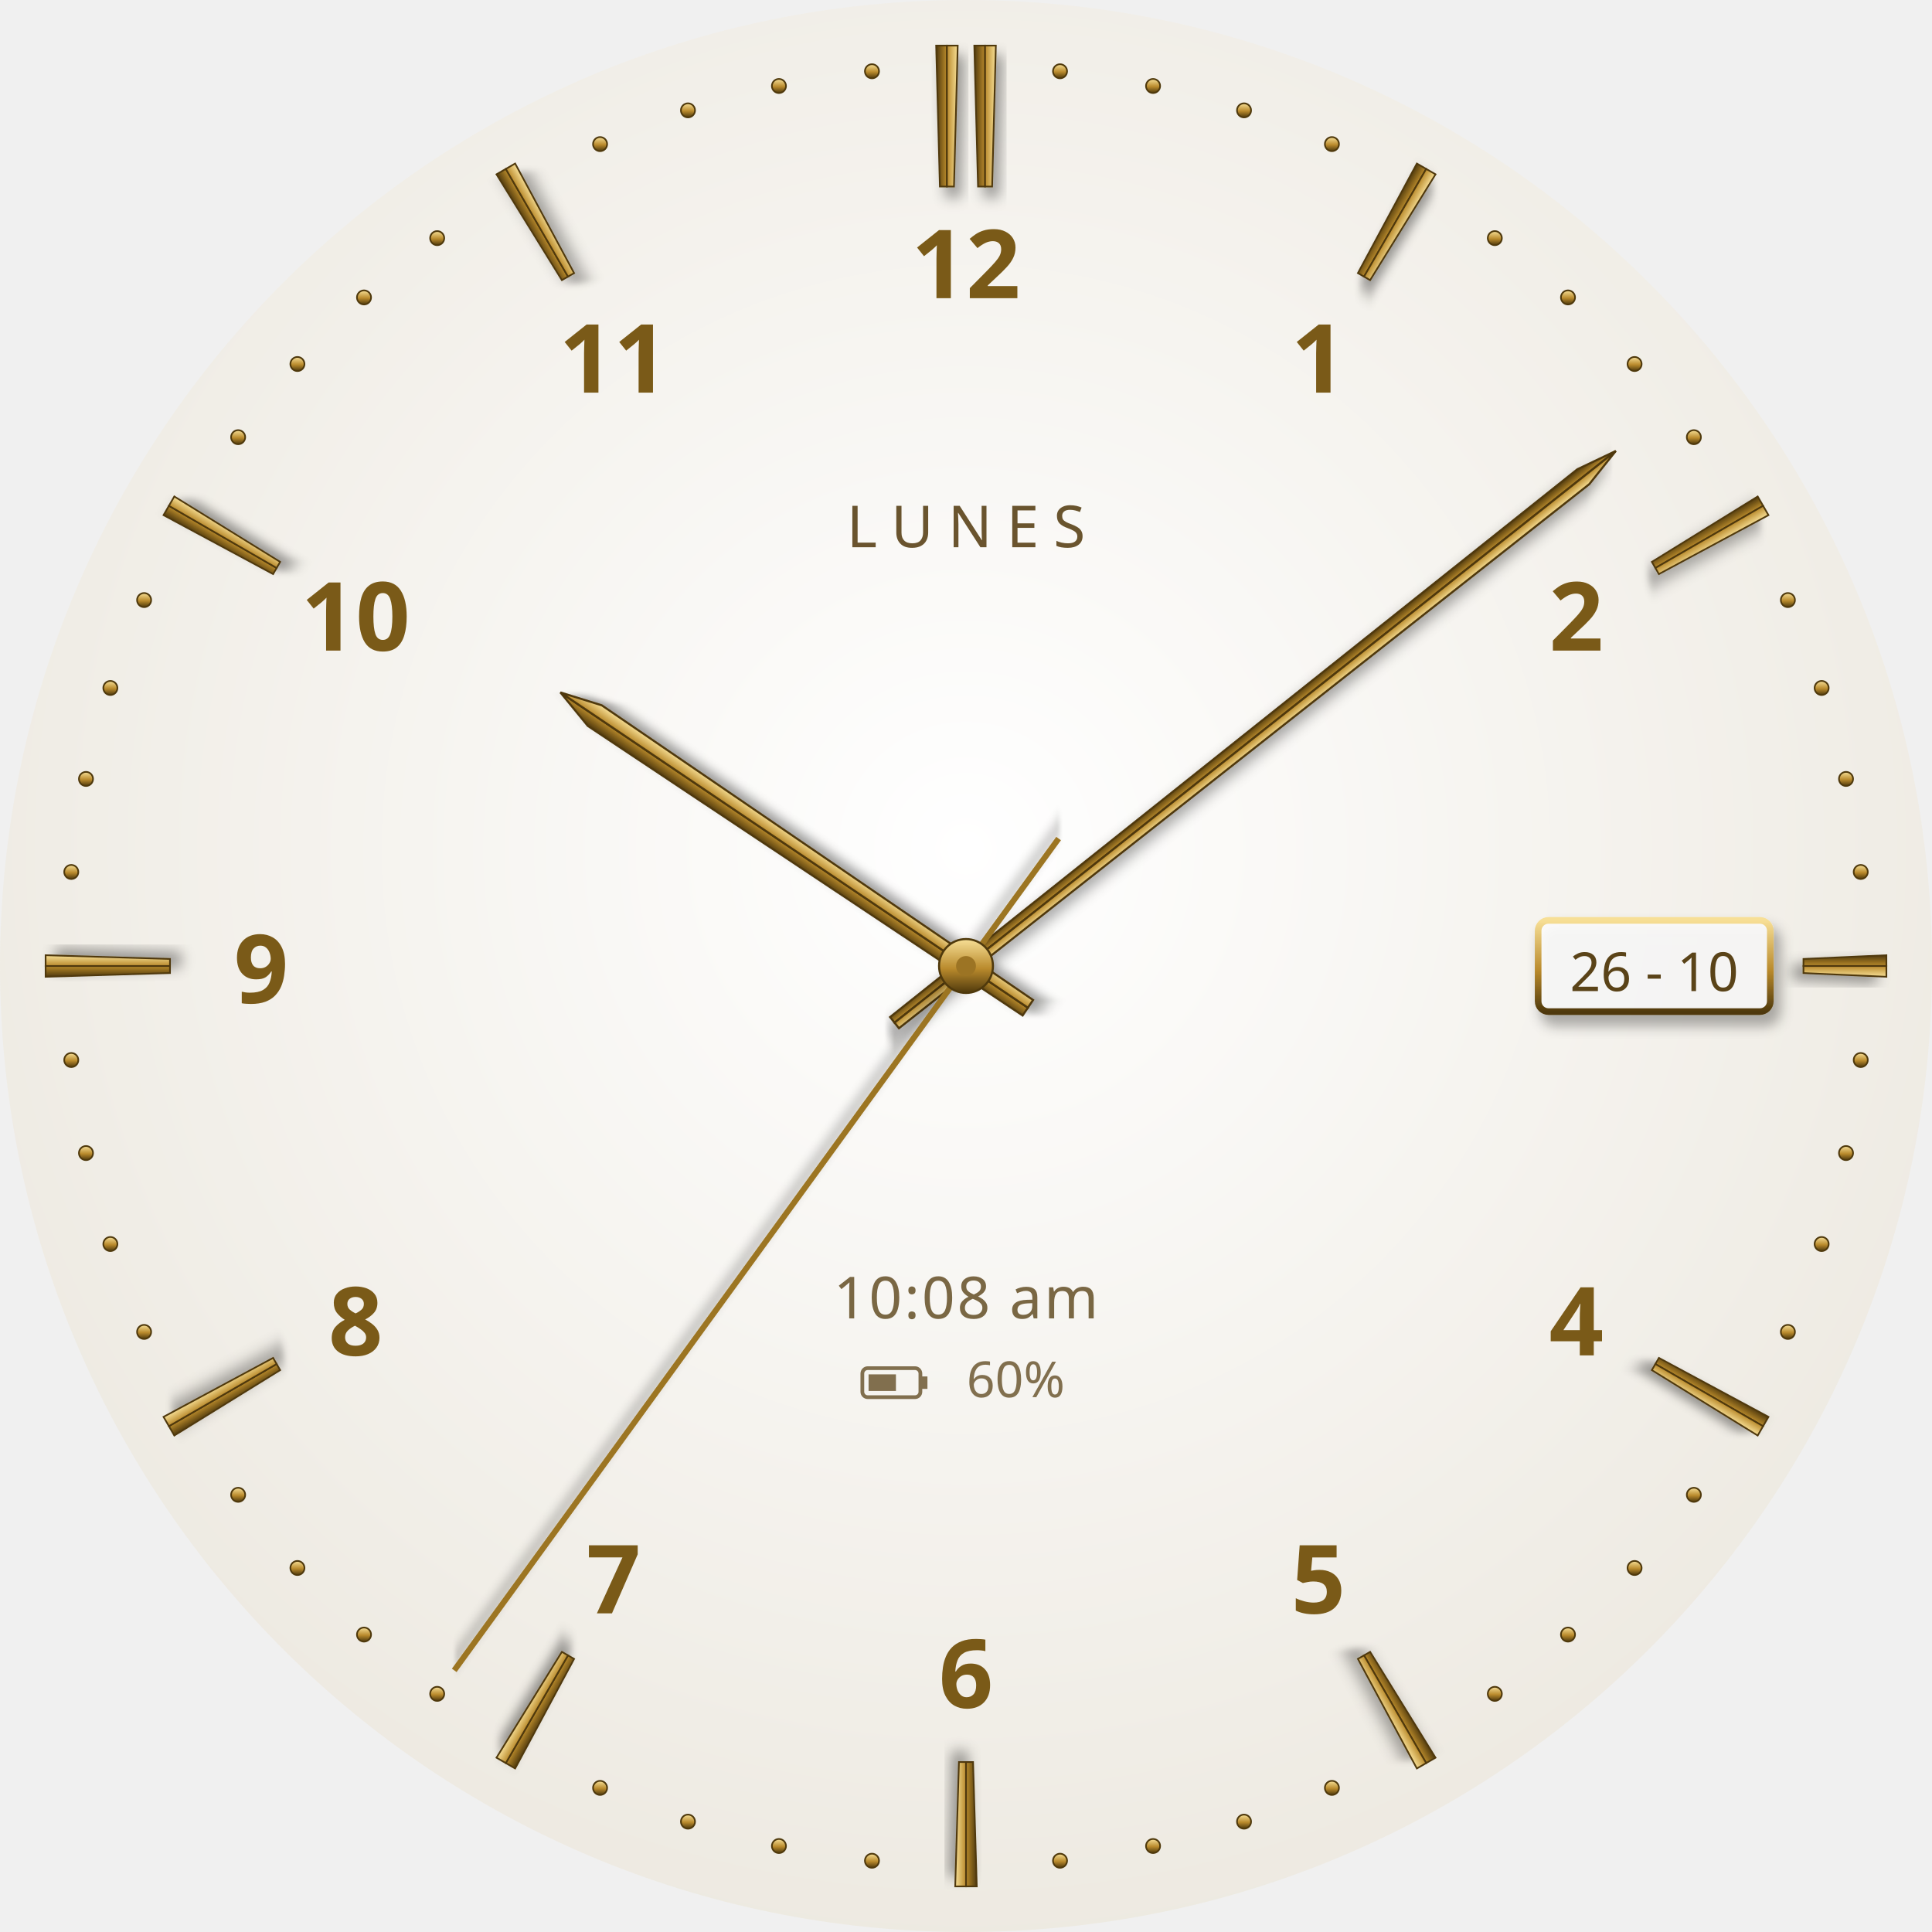
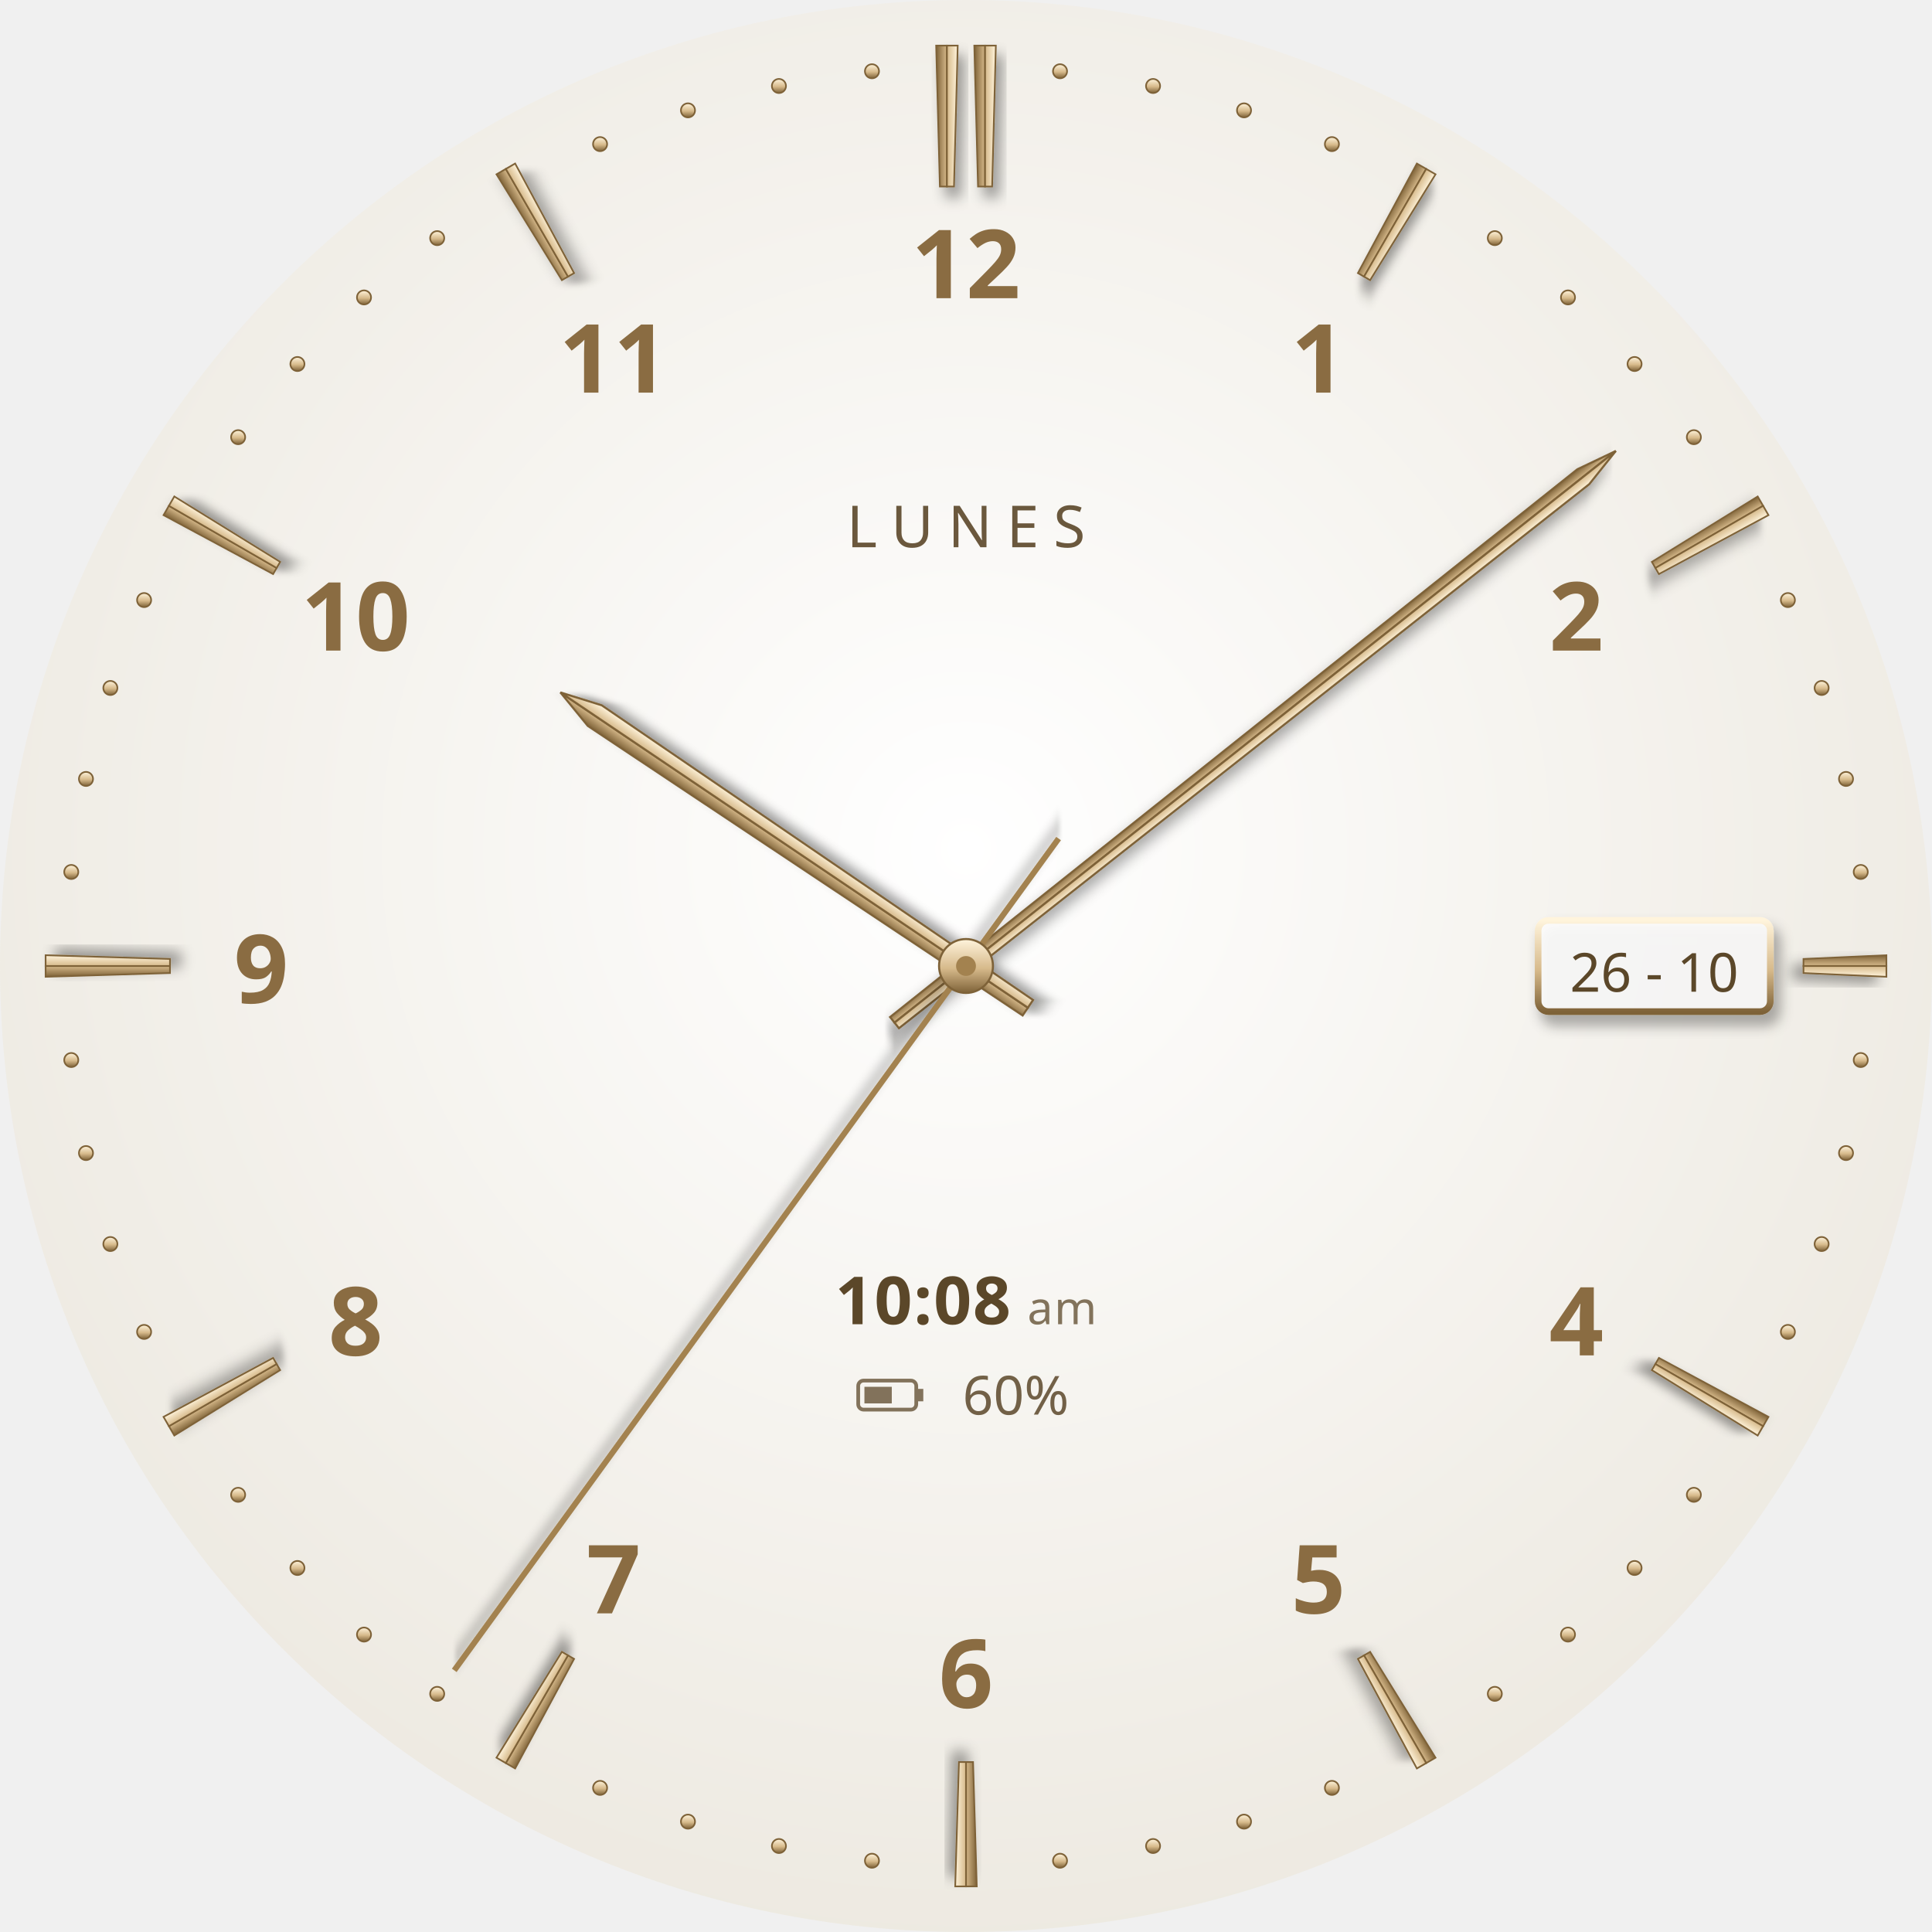
<svg xmlns="http://www.w3.org/2000/svg" width="466" height="466" viewBox="0 0 466 466">
  <defs>
    <clipPath id="esfera">
      <circle cx="233.0" cy="233.0" r="233.0" />
    </clipPath>
    <radialGradient id="fondo" cx="50%" cy="44%" r="60%">
      <stop offset="0" stop-color="#ffffff" />
      <stop offset="1" stop-color="#ece8df" />
    </radialGradient>
    <radialGradient id="fume" cx="50%" cy="48%" r="50%">
      <stop offset=".45" stop-color="#000" stop-opacity="0" />
-       <stop offset="1" stop-color="#000" stop-opacity=".7" />
+       <stop offset="1" stop-color="#000" stop-opacity="0.7" />
    </radialGradient>
+     <filter id="halo" x="-30%" y="-60%" width="160%" height="220%">
+       <feDropShadow dx="0" dy="0" stdDeviation="1.1" flood-color="#000" flood-opacity=".6" />
+     </filter>
    <linearGradient id="metalV" x1="0" y1="0" x2="0" y2="1">
-       <stop offset="0" stop-color="#f7df96" />
-       <stop offset=".55" stop-color="#b98a2c" />
-       <stop offset="1" stop-color="#4f390c" />
+       <stop offset="0" stop-color="#fff4dc" />
+       <stop offset=".55" stop-color="#d6b98a" />
+       <stop offset="1" stop-color="#7e6238" />
    </linearGradient>
    <linearGradient id="metalClaro" x1="0" y1="0" x2="1" y2="0">
-       <stop offset="0" stop-color="#b98a2c" />
-       <stop offset="1" stop-color="#f7df96" />
+       <stop offset="0" stop-color="#d6b98a" />
+       <stop offset="1" stop-color="#fff4dc" />
    </linearGradient>
    <linearGradient id="metalOscuro" x1="0" y1="0" x2="1" y2="0">
-       <stop offset="0" stop-color="#4f390c" />
-       <stop offset="1" stop-color="#b98a2c" />
+       <stop offset="0" stop-color="#7e6238" />
+       <stop offset="1" stop-color="#d6b98a" />
    </linearGradient>
    <linearGradient id="franja" x1="0" y1="0" x2="1" y2="0">
      <stop offset="0" stop-color="#fff" stop-opacity="0" />
      <stop offset=".5" stop-color="#fff" stop-opacity=".07" />
      <stop offset="1" stop-color="#000" stop-opacity=".08" />
    </linearGradient>
    <filter id="grano" x="0" y="0" width="100%" height="100%">
      <feTurbulence type="fractalNoise" baseFrequency=".85" numOctaves="2" seed="7" />
      <feColorMatrix values="0 0 0 0 0  0 0 0 0 0  0 0 0 0 0  0 0 0 .22 0" />
    </filter>
    <filter id="sombra" x="-50%" y="-50%" width="200%" height="200%">
      <feDropShadow dx="1.5" dy="2.5" stdDeviation="1.6" flood-color="#000" flood-opacity=".38" />
    </filter>
  </defs>
  <circle cx="233.0" cy="233.0" r="233.0" fill="url(#fondo)" />
  <g clip-path="url(#esfera)" />
-   <circle cx="255.68" cy="17.19" r="1.7" fill="url(#metalV)" stroke="#4f390c" stroke-width=".4" />
-   <circle cx="278.12" cy="20.74" r="1.7" fill="url(#metalV)" stroke="#4f390c" stroke-width=".4" />
-   <circle cx="300.06" cy="26.62" r="1.7" fill="url(#metalV)" stroke="#4f390c" stroke-width=".4" />
-   <circle cx="321.26" cy="34.76" r="1.7" fill="url(#metalV)" stroke="#4f390c" stroke-width=".4" />
-   <circle cx="360.55" cy="57.44" r="1.7" fill="url(#metalV)" stroke="#4f390c" stroke-width=".4" />
-   <circle cx="378.20" cy="71.74" r="1.7" fill="url(#metalV)" stroke="#4f390c" stroke-width=".4" />
-   <circle cx="394.26" cy="87.80" r="1.7" fill="url(#metalV)" stroke="#4f390c" stroke-width=".4" />
-   <circle cx="408.56" cy="105.45" r="1.7" fill="url(#metalV)" stroke="#4f390c" stroke-width=".4" />
-   <circle cx="431.24" cy="144.74" r="1.7" fill="url(#metalV)" stroke="#4f390c" stroke-width=".4" />
-   <circle cx="439.38" cy="165.94" r="1.7" fill="url(#metalV)" stroke="#4f390c" stroke-width=".4" />
-   <circle cx="445.26" cy="187.88" r="1.7" fill="url(#metalV)" stroke="#4f390c" stroke-width=".4" />
-   <circle cx="448.81" cy="210.32" r="1.7" fill="url(#metalV)" stroke="#4f390c" stroke-width=".4" />
-   <circle cx="448.81" cy="255.68" r="1.7" fill="url(#metalV)" stroke="#4f390c" stroke-width=".4" />
-   <circle cx="445.26" cy="278.12" r="1.7" fill="url(#metalV)" stroke="#4f390c" stroke-width=".4" />
-   <circle cx="439.38" cy="300.06" r="1.7" fill="url(#metalV)" stroke="#4f390c" stroke-width=".4" />
-   <circle cx="431.24" cy="321.26" r="1.7" fill="url(#metalV)" stroke="#4f390c" stroke-width=".4" />
-   <circle cx="408.56" cy="360.55" r="1.7" fill="url(#metalV)" stroke="#4f390c" stroke-width=".4" />
-   <circle cx="394.26" cy="378.20" r="1.7" fill="url(#metalV)" stroke="#4f390c" stroke-width=".4" />
-   <circle cx="378.20" cy="394.26" r="1.7" fill="url(#metalV)" stroke="#4f390c" stroke-width=".4" />
-   <circle cx="360.55" cy="408.56" r="1.7" fill="url(#metalV)" stroke="#4f390c" stroke-width=".4" />
-   <circle cx="321.26" cy="431.24" r="1.7" fill="url(#metalV)" stroke="#4f390c" stroke-width=".4" />
-   <circle cx="300.06" cy="439.38" r="1.7" fill="url(#metalV)" stroke="#4f390c" stroke-width=".4" />
-   <circle cx="278.12" cy="445.26" r="1.7" fill="url(#metalV)" stroke="#4f390c" stroke-width=".4" />
-   <circle cx="255.68" cy="448.81" r="1.7" fill="url(#metalV)" stroke="#4f390c" stroke-width=".4" />
-   <circle cx="210.32" cy="448.81" r="1.7" fill="url(#metalV)" stroke="#4f390c" stroke-width=".4" />
-   <circle cx="187.88" cy="445.26" r="1.7" fill="url(#metalV)" stroke="#4f390c" stroke-width=".4" />
-   <circle cx="165.94" cy="439.38" r="1.7" fill="url(#metalV)" stroke="#4f390c" stroke-width=".4" />
-   <circle cx="144.74" cy="431.24" r="1.7" fill="url(#metalV)" stroke="#4f390c" stroke-width=".4" />
-   <circle cx="105.45" cy="408.56" r="1.7" fill="url(#metalV)" stroke="#4f390c" stroke-width=".4" />
-   <circle cx="87.80" cy="394.26" r="1.7" fill="url(#metalV)" stroke="#4f390c" stroke-width=".4" />
-   <circle cx="71.74" cy="378.20" r="1.7" fill="url(#metalV)" stroke="#4f390c" stroke-width=".4" />
-   <circle cx="57.44" cy="360.55" r="1.7" fill="url(#metalV)" stroke="#4f390c" stroke-width=".4" />
-   <circle cx="34.76" cy="321.26" r="1.7" fill="url(#metalV)" stroke="#4f390c" stroke-width=".4" />
-   <circle cx="26.62" cy="300.06" r="1.7" fill="url(#metalV)" stroke="#4f390c" stroke-width=".4" />
-   <circle cx="20.74" cy="278.12" r="1.7" fill="url(#metalV)" stroke="#4f390c" stroke-width=".4" />
-   <circle cx="17.19" cy="255.68" r="1.7" fill="url(#metalV)" stroke="#4f390c" stroke-width=".4" />
-   <circle cx="17.19" cy="210.32" r="1.7" fill="url(#metalV)" stroke="#4f390c" stroke-width=".4" />
-   <circle cx="20.74" cy="187.88" r="1.7" fill="url(#metalV)" stroke="#4f390c" stroke-width=".4" />
-   <circle cx="26.62" cy="165.94" r="1.7" fill="url(#metalV)" stroke="#4f390c" stroke-width=".4" />
-   <circle cx="34.76" cy="144.74" r="1.7" fill="url(#metalV)" stroke="#4f390c" stroke-width=".4" />
-   <circle cx="57.44" cy="105.45" r="1.7" fill="url(#metalV)" stroke="#4f390c" stroke-width=".4" />
-   <circle cx="71.74" cy="87.80" r="1.7" fill="url(#metalV)" stroke="#4f390c" stroke-width=".4" />
-   <circle cx="87.80" cy="71.74" r="1.7" fill="url(#metalV)" stroke="#4f390c" stroke-width=".4" />
-   <circle cx="105.45" cy="57.44" r="1.7" fill="url(#metalV)" stroke="#4f390c" stroke-width=".4" />
-   <circle cx="144.74" cy="34.76" r="1.7" fill="url(#metalV)" stroke="#4f390c" stroke-width=".4" />
-   <circle cx="165.94" cy="26.62" r="1.7" fill="url(#metalV)" stroke="#4f390c" stroke-width=".4" />
-   <circle cx="187.88" cy="20.74" r="1.7" fill="url(#metalV)" stroke="#4f390c" stroke-width=".4" />
-   <circle cx="210.32" cy="17.19" r="1.7" fill="url(#metalV)" stroke="#4f390c" stroke-width=".4" />
+   <circle cx="255.68" cy="17.19" r="1.7" fill="url(#metalV)" stroke="#7e6238" stroke-width=".4" />
+   <circle cx="278.12" cy="20.74" r="1.7" fill="url(#metalV)" stroke="#7e6238" stroke-width=".4" />
+   <circle cx="300.06" cy="26.62" r="1.7" fill="url(#metalV)" stroke="#7e6238" stroke-width=".4" />
+   <circle cx="321.26" cy="34.76" r="1.7" fill="url(#metalV)" stroke="#7e6238" stroke-width=".4" />
+   <circle cx="360.55" cy="57.44" r="1.7" fill="url(#metalV)" stroke="#7e6238" stroke-width=".4" />
+   <circle cx="378.20" cy="71.74" r="1.7" fill="url(#metalV)" stroke="#7e6238" stroke-width=".4" />
+   <circle cx="394.26" cy="87.80" r="1.7" fill="url(#metalV)" stroke="#7e6238" stroke-width=".4" />
+   <circle cx="408.56" cy="105.45" r="1.7" fill="url(#metalV)" stroke="#7e6238" stroke-width=".4" />
+   <circle cx="431.24" cy="144.74" r="1.7" fill="url(#metalV)" stroke="#7e6238" stroke-width=".4" />
+   <circle cx="439.38" cy="165.94" r="1.7" fill="url(#metalV)" stroke="#7e6238" stroke-width=".4" />
+   <circle cx="445.26" cy="187.88" r="1.7" fill="url(#metalV)" stroke="#7e6238" stroke-width=".4" />
+   <circle cx="448.81" cy="210.32" r="1.7" fill="url(#metalV)" stroke="#7e6238" stroke-width=".4" />
+   <circle cx="448.81" cy="255.68" r="1.7" fill="url(#metalV)" stroke="#7e6238" stroke-width=".4" />
+   <circle cx="445.26" cy="278.12" r="1.7" fill="url(#metalV)" stroke="#7e6238" stroke-width=".4" />
+   <circle cx="439.38" cy="300.06" r="1.7" fill="url(#metalV)" stroke="#7e6238" stroke-width=".4" />
+   <circle cx="431.24" cy="321.26" r="1.7" fill="url(#metalV)" stroke="#7e6238" stroke-width=".4" />
+   <circle cx="408.56" cy="360.55" r="1.7" fill="url(#metalV)" stroke="#7e6238" stroke-width=".4" />
+   <circle cx="394.26" cy="378.20" r="1.7" fill="url(#metalV)" stroke="#7e6238" stroke-width=".4" />
+   <circle cx="378.20" cy="394.26" r="1.7" fill="url(#metalV)" stroke="#7e6238" stroke-width=".4" />
+   <circle cx="360.55" cy="408.56" r="1.7" fill="url(#metalV)" stroke="#7e6238" stroke-width=".4" />
+   <circle cx="321.26" cy="431.24" r="1.7" fill="url(#metalV)" stroke="#7e6238" stroke-width=".4" />
+   <circle cx="300.06" cy="439.38" r="1.7" fill="url(#metalV)" stroke="#7e6238" stroke-width=".4" />
+   <circle cx="278.12" cy="445.26" r="1.7" fill="url(#metalV)" stroke="#7e6238" stroke-width=".4" />
+   <circle cx="255.68" cy="448.81" r="1.7" fill="url(#metalV)" stroke="#7e6238" stroke-width=".4" />
+   <circle cx="210.32" cy="448.81" r="1.7" fill="url(#metalV)" stroke="#7e6238" stroke-width=".4" />
+   <circle cx="187.88" cy="445.26" r="1.7" fill="url(#metalV)" stroke="#7e6238" stroke-width=".4" />
+   <circle cx="165.94" cy="439.38" r="1.7" fill="url(#metalV)" stroke="#7e6238" stroke-width=".4" />
+   <circle cx="144.74" cy="431.24" r="1.7" fill="url(#metalV)" stroke="#7e6238" stroke-width=".4" />
+   <circle cx="105.45" cy="408.56" r="1.7" fill="url(#metalV)" stroke="#7e6238" stroke-width=".4" />
+   <circle cx="87.80" cy="394.26" r="1.7" fill="url(#metalV)" stroke="#7e6238" stroke-width=".4" />
+   <circle cx="71.74" cy="378.20" r="1.7" fill="url(#metalV)" stroke="#7e6238" stroke-width=".4" />
+   <circle cx="57.44" cy="360.55" r="1.7" fill="url(#metalV)" stroke="#7e6238" stroke-width=".4" />
+   <circle cx="34.76" cy="321.26" r="1.7" fill="url(#metalV)" stroke="#7e6238" stroke-width=".4" />
+   <circle cx="26.62" cy="300.06" r="1.7" fill="url(#metalV)" stroke="#7e6238" stroke-width=".4" />
+   <circle cx="20.74" cy="278.12" r="1.7" fill="url(#metalV)" stroke="#7e6238" stroke-width=".4" />
+   <circle cx="17.19" cy="255.68" r="1.7" fill="url(#metalV)" stroke="#7e6238" stroke-width=".4" />
+   <circle cx="17.19" cy="210.32" r="1.7" fill="url(#metalV)" stroke="#7e6238" stroke-width=".4" />
+   <circle cx="20.74" cy="187.88" r="1.7" fill="url(#metalV)" stroke="#7e6238" stroke-width=".4" />
+   <circle cx="26.62" cy="165.94" r="1.7" fill="url(#metalV)" stroke="#7e6238" stroke-width=".4" />
+   <circle cx="34.76" cy="144.74" r="1.7" fill="url(#metalV)" stroke="#7e6238" stroke-width=".4" />
+   <circle cx="57.44" cy="105.45" r="1.7" fill="url(#metalV)" stroke="#7e6238" stroke-width=".4" />
+   <circle cx="71.74" cy="87.80" r="1.7" fill="url(#metalV)" stroke="#7e6238" stroke-width=".4" />
+   <circle cx="87.80" cy="71.74" r="1.7" fill="url(#metalV)" stroke="#7e6238" stroke-width=".4" />
+   <circle cx="105.45" cy="57.44" r="1.7" fill="url(#metalV)" stroke="#7e6238" stroke-width=".4" />
+   <circle cx="144.74" cy="34.76" r="1.7" fill="url(#metalV)" stroke="#7e6238" stroke-width=".4" />
+   <circle cx="165.94" cy="26.62" r="1.7" fill="url(#metalV)" stroke="#7e6238" stroke-width=".4" />
+   <circle cx="187.88" cy="20.74" r="1.7" fill="url(#metalV)" stroke="#7e6238" stroke-width=".4" />
+   <circle cx="210.32" cy="17.19" r="1.7" fill="url(#metalV)" stroke="#7e6238" stroke-width=".4" />
  <g transform="rotate(30 233.0 233.0)" filter="url(#sombra)">
-     <path d="M233.0,11.0 L230.4,11.0 L231.3,41.0 L233.0,41.0 Z" fill="url(#metalOscuro)" stroke="#4f390c" stroke-width=".4" />
-     <path d="M233.0,11.0 L235.6,11.0 L234.7,41.0 L233.0,41.0 Z" fill="url(#metalClaro)" stroke="#4f390c" stroke-width=".4" />
+     <path d="M233.0,11.0 L230.4,11.0 L231.3,41.0 L233.0,41.0 Z" fill="url(#metalOscuro)" stroke="#7e6238" stroke-width=".4" />
+     <path d="M233.0,11.0 L235.6,11.0 L234.7,41.0 L233.0,41.0 Z" fill="url(#metalClaro)" stroke="#7e6238" stroke-width=".4" />
  </g>
  <g transform="rotate(60 233.0 233.0)" filter="url(#sombra)">
-     <path d="M233.0,11.0 L230.4,11.0 L231.3,41.0 L233.0,41.0 Z" fill="url(#metalOscuro)" stroke="#4f390c" stroke-width=".4" />
-     <path d="M233.0,11.0 L235.6,11.0 L234.7,41.0 L233.0,41.0 Z" fill="url(#metalClaro)" stroke="#4f390c" stroke-width=".4" />
+     <path d="M233.0,11.0 L230.4,11.0 L231.3,41.0 L233.0,41.0 Z" fill="url(#metalOscuro)" stroke="#7e6238" stroke-width=".4" />
+     <path d="M233.0,11.0 L235.6,11.0 L234.7,41.0 L233.0,41.0 Z" fill="url(#metalClaro)" stroke="#7e6238" stroke-width=".4" />
  </g>
  <g transform="rotate(90 233.0 233.0)" filter="url(#sombra)">
-     <path d="M233.0,11.0 L230.4,11.0 L231.3,31.0 L233.0,31.0 Z" fill="url(#metalOscuro)" stroke="#4f390c" stroke-width=".4" />
-     <path d="M233.0,11.0 L235.6,11.0 L234.7,31.0 L233.0,31.0 Z" fill="url(#metalClaro)" stroke="#4f390c" stroke-width=".4" />
+     <path d="M233.0,11.0 L230.4,11.0 L231.3,31.0 L233.0,31.0 Z" fill="url(#metalOscuro)" stroke="#7e6238" stroke-width=".4" />
+     <path d="M233.0,11.0 L235.6,11.0 L234.7,31.0 L233.0,31.0 Z" fill="url(#metalClaro)" stroke="#7e6238" stroke-width=".4" />
  </g>
  <g transform="rotate(120 233.0 233.0)" filter="url(#sombra)">
-     <path d="M233.0,11.0 L230.4,11.0 L231.3,41.0 L233.0,41.0 Z" fill="url(#metalOscuro)" stroke="#4f390c" stroke-width=".4" />
-     <path d="M233.0,11.0 L235.6,11.0 L234.7,41.0 L233.0,41.0 Z" fill="url(#metalClaro)" stroke="#4f390c" stroke-width=".4" />
+     <path d="M233.0,11.0 L230.4,11.0 L231.3,41.0 L233.0,41.0 Z" fill="url(#metalOscuro)" stroke="#7e6238" stroke-width=".4" />
+     <path d="M233.0,11.0 L235.6,11.0 L234.7,41.0 L233.0,41.0 Z" fill="url(#metalClaro)" stroke="#7e6238" stroke-width=".4" />
  </g>
  <g transform="rotate(150 233.0 233.0)" filter="url(#sombra)">
-     <path d="M233.0,11.0 L230.4,11.0 L231.3,41.0 L233.0,41.0 Z" fill="url(#metalOscuro)" stroke="#4f390c" stroke-width=".4" />
-     <path d="M233.0,11.0 L235.6,11.0 L234.7,41.0 L233.0,41.0 Z" fill="url(#metalClaro)" stroke="#4f390c" stroke-width=".4" />
+     <path d="M233.0,11.0 L230.4,11.0 L231.3,41.0 L233.0,41.0 Z" fill="url(#metalOscuro)" stroke="#7e6238" stroke-width=".4" />
+     <path d="M233.0,11.0 L235.6,11.0 L234.7,41.0 L233.0,41.0 Z" fill="url(#metalClaro)" stroke="#7e6238" stroke-width=".4" />
  </g>
  <g transform="rotate(180 233.0 233.0)" filter="url(#sombra)">
-     <path d="M233.0,11.0 L230.4,11.0 L231.3,41.0 L233.0,41.0 Z" fill="url(#metalOscuro)" stroke="#4f390c" stroke-width=".4" />
-     <path d="M233.0,11.0 L235.6,11.0 L234.7,41.0 L233.0,41.0 Z" fill="url(#metalClaro)" stroke="#4f390c" stroke-width=".4" />
+     <path d="M233.0,11.0 L230.4,11.0 L231.3,41.0 L233.0,41.0 Z" fill="url(#metalOscuro)" stroke="#7e6238" stroke-width=".4" />
+     <path d="M233.0,11.0 L235.6,11.0 L234.7,41.0 L233.0,41.0 Z" fill="url(#metalClaro)" stroke="#7e6238" stroke-width=".4" />
  </g>
  <g transform="rotate(210 233.0 233.0)" filter="url(#sombra)">
-     <path d="M233.0,11.0 L230.4,11.0 L231.3,41.0 L233.0,41.0 Z" fill="url(#metalOscuro)" stroke="#4f390c" stroke-width=".4" />
-     <path d="M233.0,11.0 L235.6,11.0 L234.7,41.0 L233.0,41.0 Z" fill="url(#metalClaro)" stroke="#4f390c" stroke-width=".4" />
+     <path d="M233.0,11.0 L230.4,11.0 L231.3,41.0 L233.0,41.0 Z" fill="url(#metalOscuro)" stroke="#7e6238" stroke-width=".4" />
+     <path d="M233.0,11.0 L235.6,11.0 L234.7,41.0 L233.0,41.0 Z" fill="url(#metalClaro)" stroke="#7e6238" stroke-width=".4" />
  </g>
  <g transform="rotate(240 233.0 233.0)" filter="url(#sombra)">
-     <path d="M233.0,11.0 L230.4,11.0 L231.3,41.0 L233.0,41.0 Z" fill="url(#metalOscuro)" stroke="#4f390c" stroke-width=".4" />
-     <path d="M233.0,11.0 L235.6,11.0 L234.7,41.0 L233.0,41.0 Z" fill="url(#metalClaro)" stroke="#4f390c" stroke-width=".4" />
+     <path d="M233.0,11.0 L230.4,11.0 L231.3,41.0 L233.0,41.0 Z" fill="url(#metalOscuro)" stroke="#7e6238" stroke-width=".4" />
+     <path d="M233.0,11.0 L235.6,11.0 L234.7,41.0 L233.0,41.0 Z" fill="url(#metalClaro)" stroke="#7e6238" stroke-width=".4" />
  </g>
  <g transform="rotate(270 233.0 233.0)" filter="url(#sombra)">
-     <path d="M233.0,11.0 L230.4,11.0 L231.3,41.0 L233.0,41.0 Z" fill="url(#metalOscuro)" stroke="#4f390c" stroke-width=".4" />
-     <path d="M233.0,11.0 L235.6,11.0 L234.7,41.0 L233.0,41.0 Z" fill="url(#metalClaro)" stroke="#4f390c" stroke-width=".4" />
+     <path d="M233.0,11.0 L230.4,11.0 L231.3,41.0 L233.0,41.0 Z" fill="url(#metalOscuro)" stroke="#7e6238" stroke-width=".4" />
+     <path d="M233.0,11.0 L235.6,11.0 L234.7,41.0 L233.0,41.0 Z" fill="url(#metalClaro)" stroke="#7e6238" stroke-width=".4" />
  </g>
  <g transform="rotate(300 233.0 233.0)" filter="url(#sombra)">
-     <path d="M233.0,11.0 L230.4,11.0 L231.3,41.0 L233.0,41.0 Z" fill="url(#metalOscuro)" stroke="#4f390c" stroke-width=".4" />
-     <path d="M233.0,11.0 L235.6,11.0 L234.7,41.0 L233.0,41.0 Z" fill="url(#metalClaro)" stroke="#4f390c" stroke-width=".4" />
+     <path d="M233.0,11.0 L230.4,11.0 L231.3,41.0 L233.0,41.0 Z" fill="url(#metalOscuro)" stroke="#7e6238" stroke-width=".4" />
+     <path d="M233.0,11.0 L235.6,11.0 L234.7,41.0 L233.0,41.0 Z" fill="url(#metalClaro)" stroke="#7e6238" stroke-width=".4" />
  </g>
  <g transform="rotate(330 233.0 233.0)" filter="url(#sombra)">
-     <path d="M233.0,11.0 L230.4,11.0 L231.3,41.0 L233.0,41.0 Z" fill="url(#metalOscuro)" stroke="#4f390c" stroke-width=".4" />
-     <path d="M233.0,11.0 L235.6,11.0 L234.7,41.0 L233.0,41.0 Z" fill="url(#metalClaro)" stroke="#4f390c" stroke-width=".4" />
+     <path d="M233.0,11.0 L230.4,11.0 L231.3,41.0 L233.0,41.0 Z" fill="url(#metalOscuro)" stroke="#7e6238" stroke-width=".4" />
+     <path d="M233.0,11.0 L235.6,11.0 L234.7,41.0 L233.0,41.0 Z" fill="url(#metalClaro)" stroke="#7e6238" stroke-width=".4" />
  </g>
  <g transform="rotate(360 233.0 233.0)" filter="url(#sombra)">
-     <path d="M228.4,11.0 L225.8,11.0 L226.7,45.0 L228.4,45.0 Z" fill="url(#metalOscuro)" stroke="#4f390c" stroke-width=".4" />
-     <path d="M228.4,11.0 L231.0,11.0 L230.1,45.0 L228.4,45.0 Z" fill="url(#metalClaro)" stroke="#4f390c" stroke-width=".4" />
+     <path d="M228.4,11.0 L225.8,11.0 L226.7,45.0 L228.4,45.0 Z" fill="url(#metalOscuro)" stroke="#7e6238" stroke-width=".4" />
+     <path d="M228.4,11.0 L231.0,11.0 L230.1,45.0 L228.4,45.0 Z" fill="url(#metalClaro)" stroke="#7e6238" stroke-width=".4" />
  </g>
  <g transform="rotate(360 233.0 233.0)" filter="url(#sombra)">
-     <path d="M237.6,11.0 L235.0,11.0 L235.9,45.0 L237.6,45.0 Z" fill="url(#metalOscuro)" stroke="#4f390c" stroke-width=".4" />
-     <path d="M237.6,11.0 L240.2,11.0 L239.3,45.0 L237.6,45.0 Z" fill="url(#metalClaro)" stroke="#4f390c" stroke-width=".4" />
+     <path d="M237.6,11.0 L235.0,11.0 L235.9,45.0 L237.6,45.0 Z" fill="url(#metalOscuro)" stroke="#7e6238" stroke-width=".4" />
+     <path d="M237.6,11.0 L240.2,11.0 L239.3,45.0 L237.6,45.0 Z" fill="url(#metalClaro)" stroke="#7e6238" stroke-width=".4" />
  </g>
-   <text transform="translate(318.00 85.78) scale(1 1)" font-family="Didot" font-weight="700" font-size="23" text-anchor="middle" dominant-baseline="central" fill="#7a5a18">1</text>
-   <text transform="translate(380.22 148.00) scale(1 1)" font-family="Didot" font-weight="700" font-size="23" text-anchor="middle" dominant-baseline="central" fill="#7a5a18">2</text>
-   <text transform="translate(380.22 318.00) scale(1 1)" font-family="Didot" font-weight="700" font-size="23" text-anchor="middle" dominant-baseline="central" fill="#7a5a18">4</text>
-   <text transform="translate(318.00 380.22) scale(1 1)" font-family="Didot" font-weight="700" font-size="23" text-anchor="middle" dominant-baseline="central" fill="#7a5a18">5</text>
-   <text transform="translate(233.00 403.00) scale(1 1)" font-family="Didot" font-weight="700" font-size="23" text-anchor="middle" dominant-baseline="central" fill="#7a5a18">6</text>
-   <text transform="translate(148.00 380.22) scale(1 1)" font-family="Didot" font-weight="700" font-size="23" text-anchor="middle" dominant-baseline="central" fill="#7a5a18">7</text>
-   <text transform="translate(85.78 318.00) scale(1 1)" font-family="Didot" font-weight="700" font-size="23" text-anchor="middle" dominant-baseline="central" fill="#7a5a18">8</text>
-   <text transform="translate(63.00 233.00) scale(1 1)" font-family="Didot" font-weight="700" font-size="23" text-anchor="middle" dominant-baseline="central" fill="#7a5a18">9</text>
-   <text transform="translate(85.78 148.00) scale(1 1)" font-family="Didot" font-weight="700" font-size="23" text-anchor="middle" dominant-baseline="central" fill="#7a5a18">10</text>
-   <text transform="translate(148.00 85.78) scale(1 1)" font-family="Didot" font-weight="700" font-size="23" text-anchor="middle" dominant-baseline="central" fill="#7a5a18">11</text>
-   <text transform="translate(233.00 63.00) scale(1 1)" font-family="Didot" font-weight="700" font-size="23" text-anchor="middle" dominant-baseline="central" fill="#7a5a18">12</text>
-   <text x="233.0" y="132" font-family="Didot" font-size="14" letter-spacing="3.5" text-anchor="middle" fill="#5a4318" opacity=".9">LUNES</text>
+   <text transform="translate(318.00 85.78) scale(1 1)" font-family="Didot" font-weight="700" font-size="23" text-anchor="middle" dominant-baseline="central" fill="#8a6c42">1</text>
+   <text transform="translate(380.22 148.00) scale(1 1)" font-family="Didot" font-weight="700" font-size="23" text-anchor="middle" dominant-baseline="central" fill="#8a6c42">2</text>
+   <text transform="translate(380.22 318.00) scale(1 1)" font-family="Didot" font-weight="700" font-size="23" text-anchor="middle" dominant-baseline="central" fill="#8a6c42">4</text>
+   <text transform="translate(318.00 380.22) scale(1 1)" font-family="Didot" font-weight="700" font-size="23" text-anchor="middle" dominant-baseline="central" fill="#8a6c42">5</text>
+   <text transform="translate(233.00 403.00) scale(1 1)" font-family="Didot" font-weight="700" font-size="23" text-anchor="middle" dominant-baseline="central" fill="#8a6c42">6</text>
+   <text transform="translate(148.00 380.22) scale(1 1)" font-family="Didot" font-weight="700" font-size="23" text-anchor="middle" dominant-baseline="central" fill="#8a6c42">7</text>
+   <text transform="translate(85.78 318.00) scale(1 1)" font-family="Didot" font-weight="700" font-size="23" text-anchor="middle" dominant-baseline="central" fill="#8a6c42">8</text>
+   <text transform="translate(63.00 233.00) scale(1 1)" font-family="Didot" font-weight="700" font-size="23" text-anchor="middle" dominant-baseline="central" fill="#8a6c42">9</text>
+   <text transform="translate(85.78 148.00) scale(1 1)" font-family="Didot" font-weight="700" font-size="23" text-anchor="middle" dominant-baseline="central" fill="#8a6c42">10</text>
+   <text transform="translate(148.00 85.78) scale(1 1)" font-family="Didot" font-weight="700" font-size="23" text-anchor="middle" dominant-baseline="central" fill="#8a6c42">11</text>
+   <text transform="translate(233.00 63.00) scale(1 1)" font-family="Didot" font-weight="700" font-size="23" text-anchor="middle" dominant-baseline="central" fill="#8a6c42">12</text>
+   <text x="233.0" y="132" font-family="Didot" font-size="14" letter-spacing="3.5" text-anchor="middle" fill="#5b4729" opacity=".9">LUNES</text>
  <g filter="url(#sombra)">
    <rect x="371.0" y="222.0" width="56" height="22" rx="2.5" fill="#ffffff" fill-opacity="0.75" stroke="url(#metalV)" stroke-width="1.6" />
  </g>
-   <text x="399.0" y="234.0" font-family="Avenir Next" font-weight="500" font-size="13" text-anchor="middle" dominant-baseline="central" fill="#5a4318">26 - 10</text>
-   <text x="233.0" y="318" font-family="Avenir Next" font-weight="500" font-size="14" letter-spacing=".5" text-anchor="middle" fill="#5a4318" opacity=".8">10:08 am</text>
-   <g transform="translate(208.0 330)" opacity=".75">
-     <rect x="0" y="0" width="14" height="7" rx="1.3" fill="none" stroke="#5a4318" stroke-width=".9" />
-     <rect x="14.3" y="2" width="1.4" height="3" fill="#5a4318" />
-     <rect x="1.5" y="1.5" width="6.6" height="4" fill="#5a4318" />
+   <text x="399.0" y="239.2" font-family="Avenir Next" font-weight="500" font-size="13" letter-spacing="0" text-anchor="middle" fill="#5b4729" opacity="1">26 - 10</text>
+   <text x="233.0" y="319.4" font-family="Avenir Next" font-weight="600" font-size="16" letter-spacing="0.3" text-anchor="middle" fill="#5b4729" opacity="1">10:08<tspan dx="4" font-family="Avenir Next" font-weight="500" font-size="11" letter-spacing="0.3" fill-opacity="0.75">am</tspan>
+   </text>
+   <g transform="translate(207.0 333)" opacity=".75">
+     <rect x="0" y="0" width="14" height="7" rx="1.3" fill="none" stroke="#5b4729" stroke-width=".9" />
+     <rect x="14.3" y="2" width="1.4" height="3" fill="#5b4729" />
+     <rect x="1.5" y="1.5" width="6.6" height="4" fill="#5b4729" />
  </g>
-   <text x="245.0" y="337" font-family="Avenir Next" font-weight="500" font-size="12" text-anchor="middle" fill="#5a4318" opacity=".75">60%</text>
+   <text x="245.0" y="341.2" font-family="Avenir Next" font-weight="500" font-size="13" letter-spacing="0" text-anchor="middle" fill="#5b4729" opacity="0.85">60%</text>
  <g transform="rotate(304.00 233.0 233.0)" filter="url(#sombra)">
-     <path d="M233.00,115.00 L230.00,125.00 L230.75,251.00 L233.00,251.00 Z" fill="url(#metalOscuro)" stroke="#4f390c" stroke-width=".5" />
-     <path d="M233.00,115.00 L236.00,125.00 L235.25,251.00 L233.00,251.00 Z" fill="url(#metalClaro)" stroke="#4f390c" stroke-width=".5" />
+     <path d="M233.00,115.00 L230.00,125.00 L230.75,251.00 L233.00,251.00 Z" fill="url(#metalOscuro)" stroke="#7e6238" stroke-width=".5" />
+     <path d="M233.00,115.00 L236.00,125.00 L235.25,251.00 L233.00,251.00 Z" fill="url(#metalClaro)" stroke="#7e6238" stroke-width=".5" />
  </g>
  <g transform="rotate(51.60 233.0 233.0)" filter="url(#sombra)">
-     <path d="M233.00,33.00 L230.70,43.00 L231.28,255.00 L233.00,255.00 Z" fill="url(#metalOscuro)" stroke="#4f390c" stroke-width=".5" />
-     <path d="M233.00,33.00 L235.30,43.00 L234.72,255.00 L233.00,255.00 Z" fill="url(#metalClaro)" stroke="#4f390c" stroke-width=".5" />
+     <path d="M233.00,33.00 L230.70,43.00 L231.28,255.00 L233.00,255.00 Z" fill="url(#metalOscuro)" stroke="#7e6238" stroke-width=".5" />
+     <path d="M233.00,33.00 L235.30,43.00 L234.72,255.00 L233.00,255.00 Z" fill="url(#metalClaro)" stroke="#7e6238" stroke-width=".5" />
  </g>
  <g transform="rotate(216.00 233.0 233.0)" filter="url(#sombra)">
-     <rect x="232.3" y="23.0" width="1.4" height="248" fill="#9c7424" />
+     <rect x="232.3" y="23.0" width="1.4" height="248" fill="#a3824f" />
  </g>
-   <circle cx="233.0" cy="233.0" r="6.5" fill="url(#metalV)" stroke="#4f390c" stroke-width=".5" />
-   <circle cx="233.0" cy="233.0" r="2.4" fill="#9c7424" />
+   <circle cx="233.0" cy="233.0" r="6.5" fill="url(#metalV)" stroke="#7e6238" stroke-width=".5" />
+   <circle cx="233.0" cy="233.0" r="2.4" fill="#a3824f" />
</svg>
